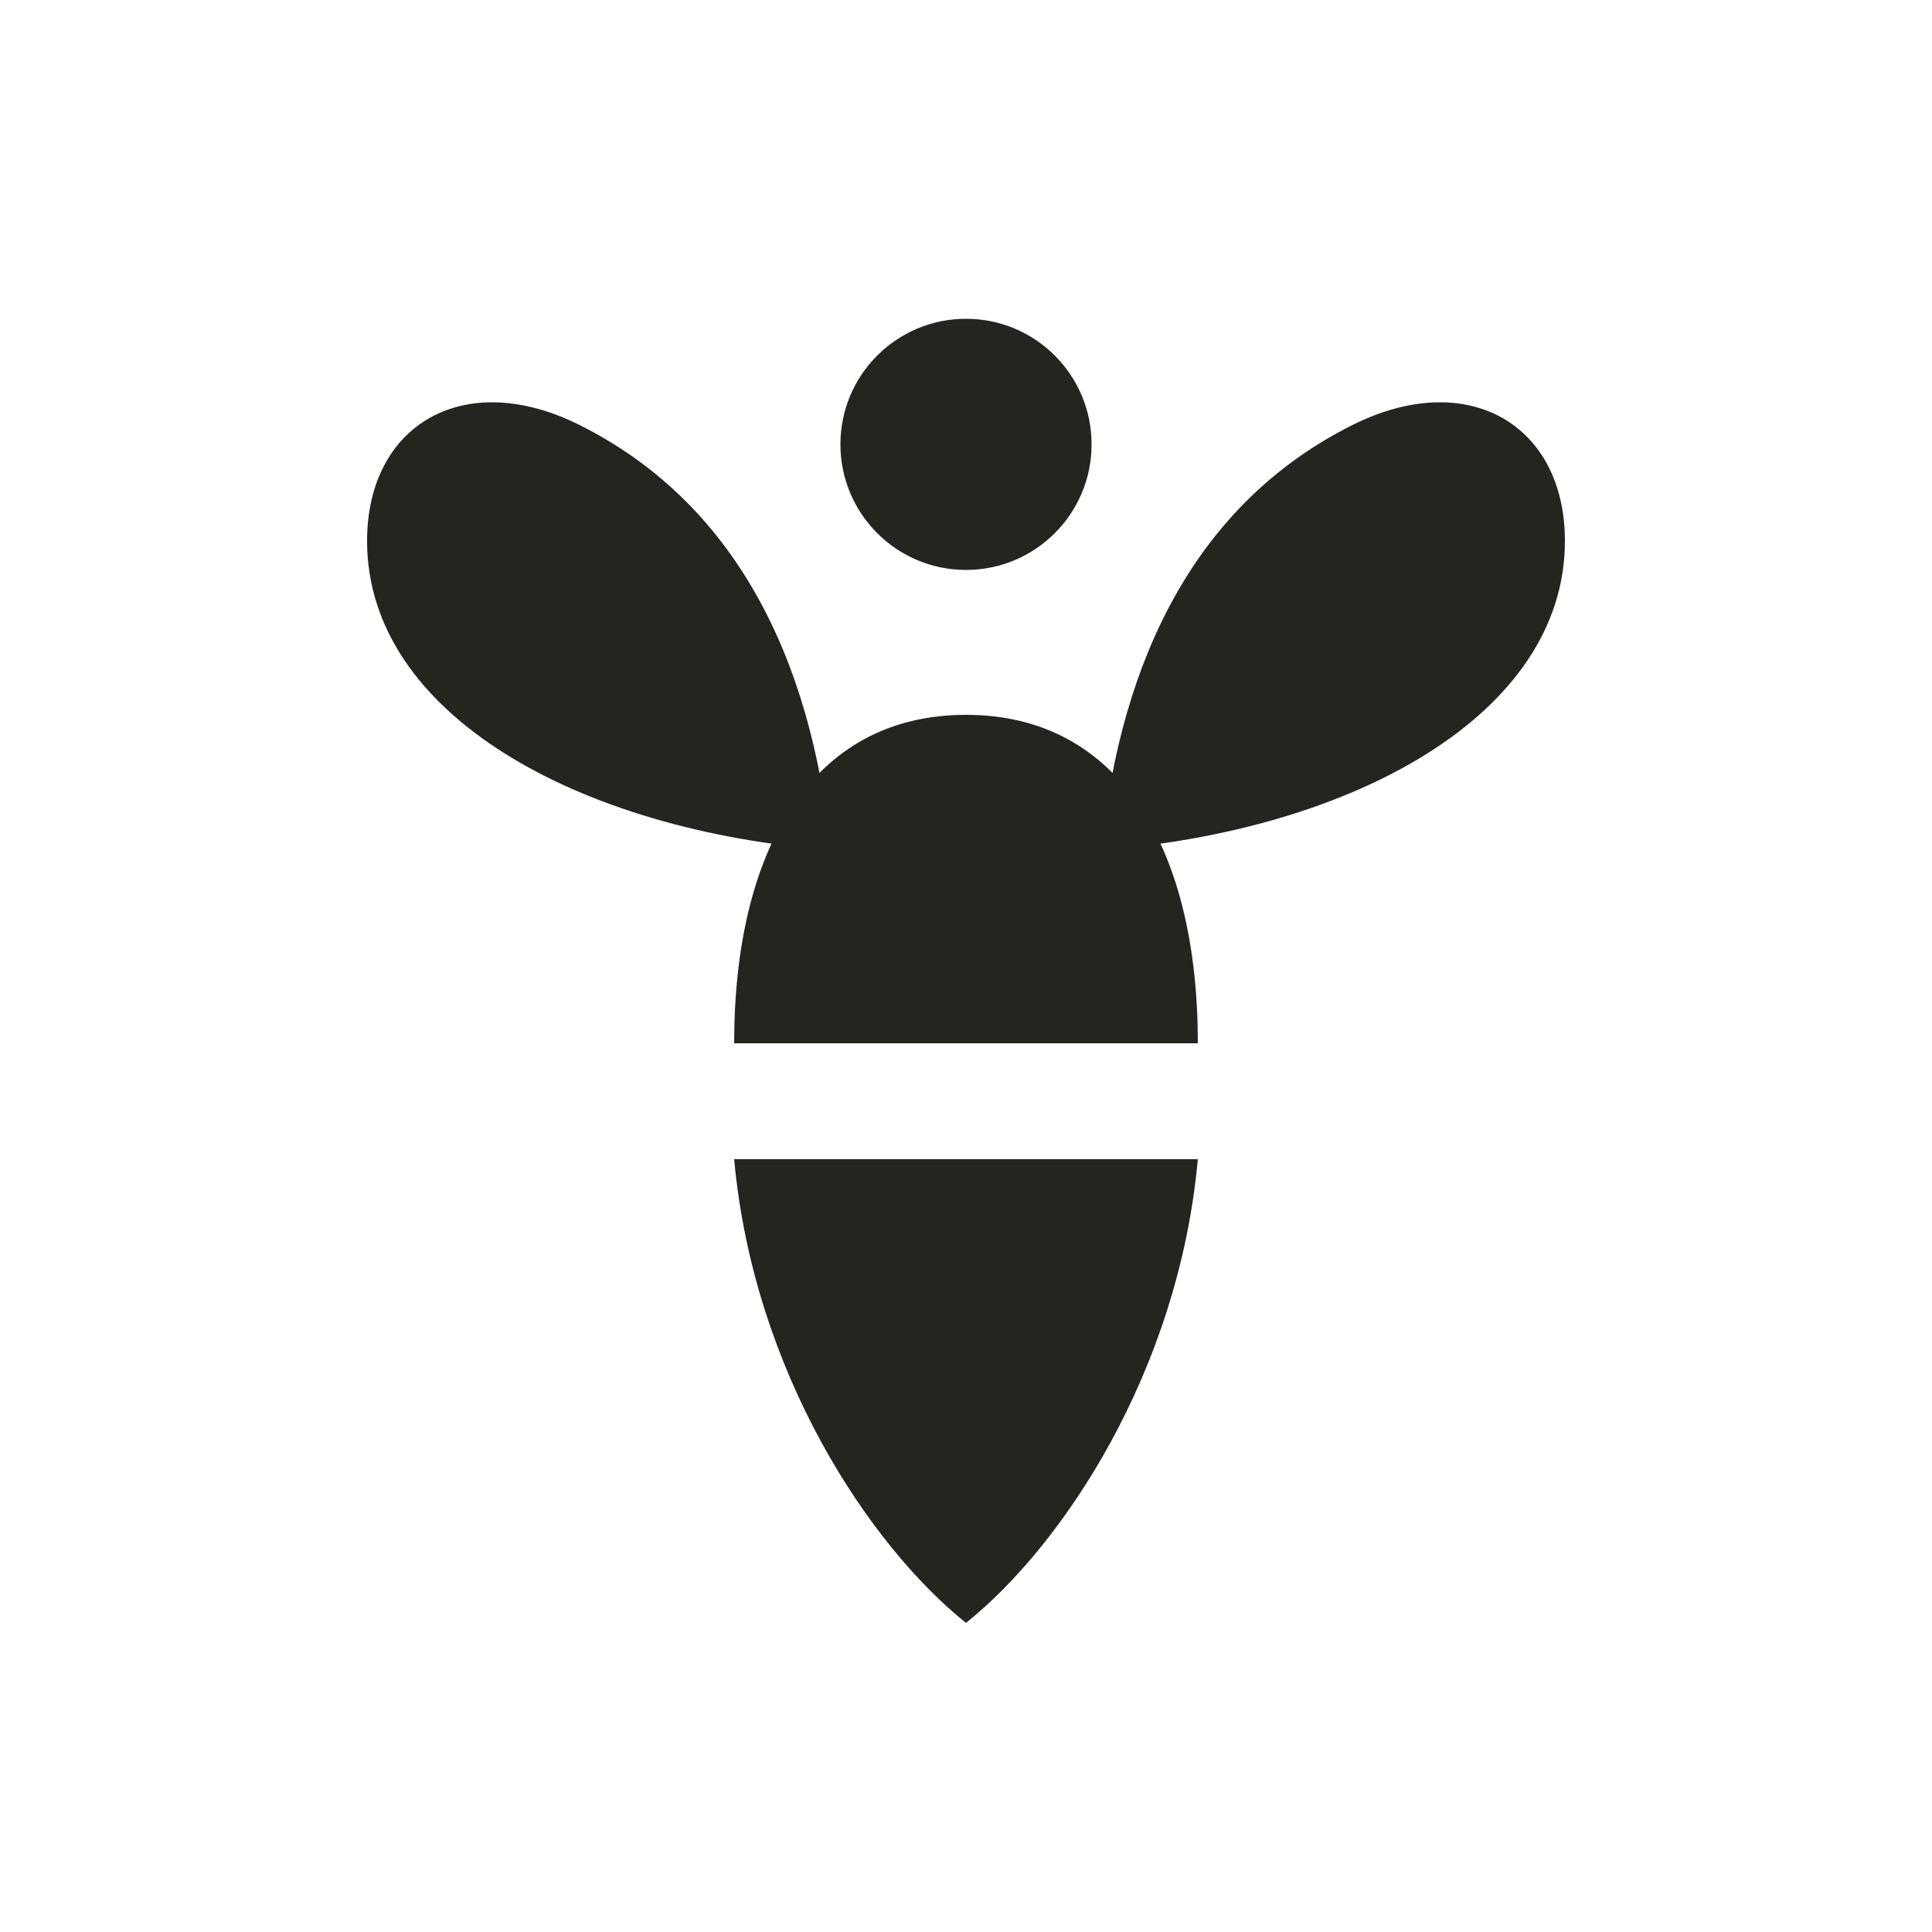
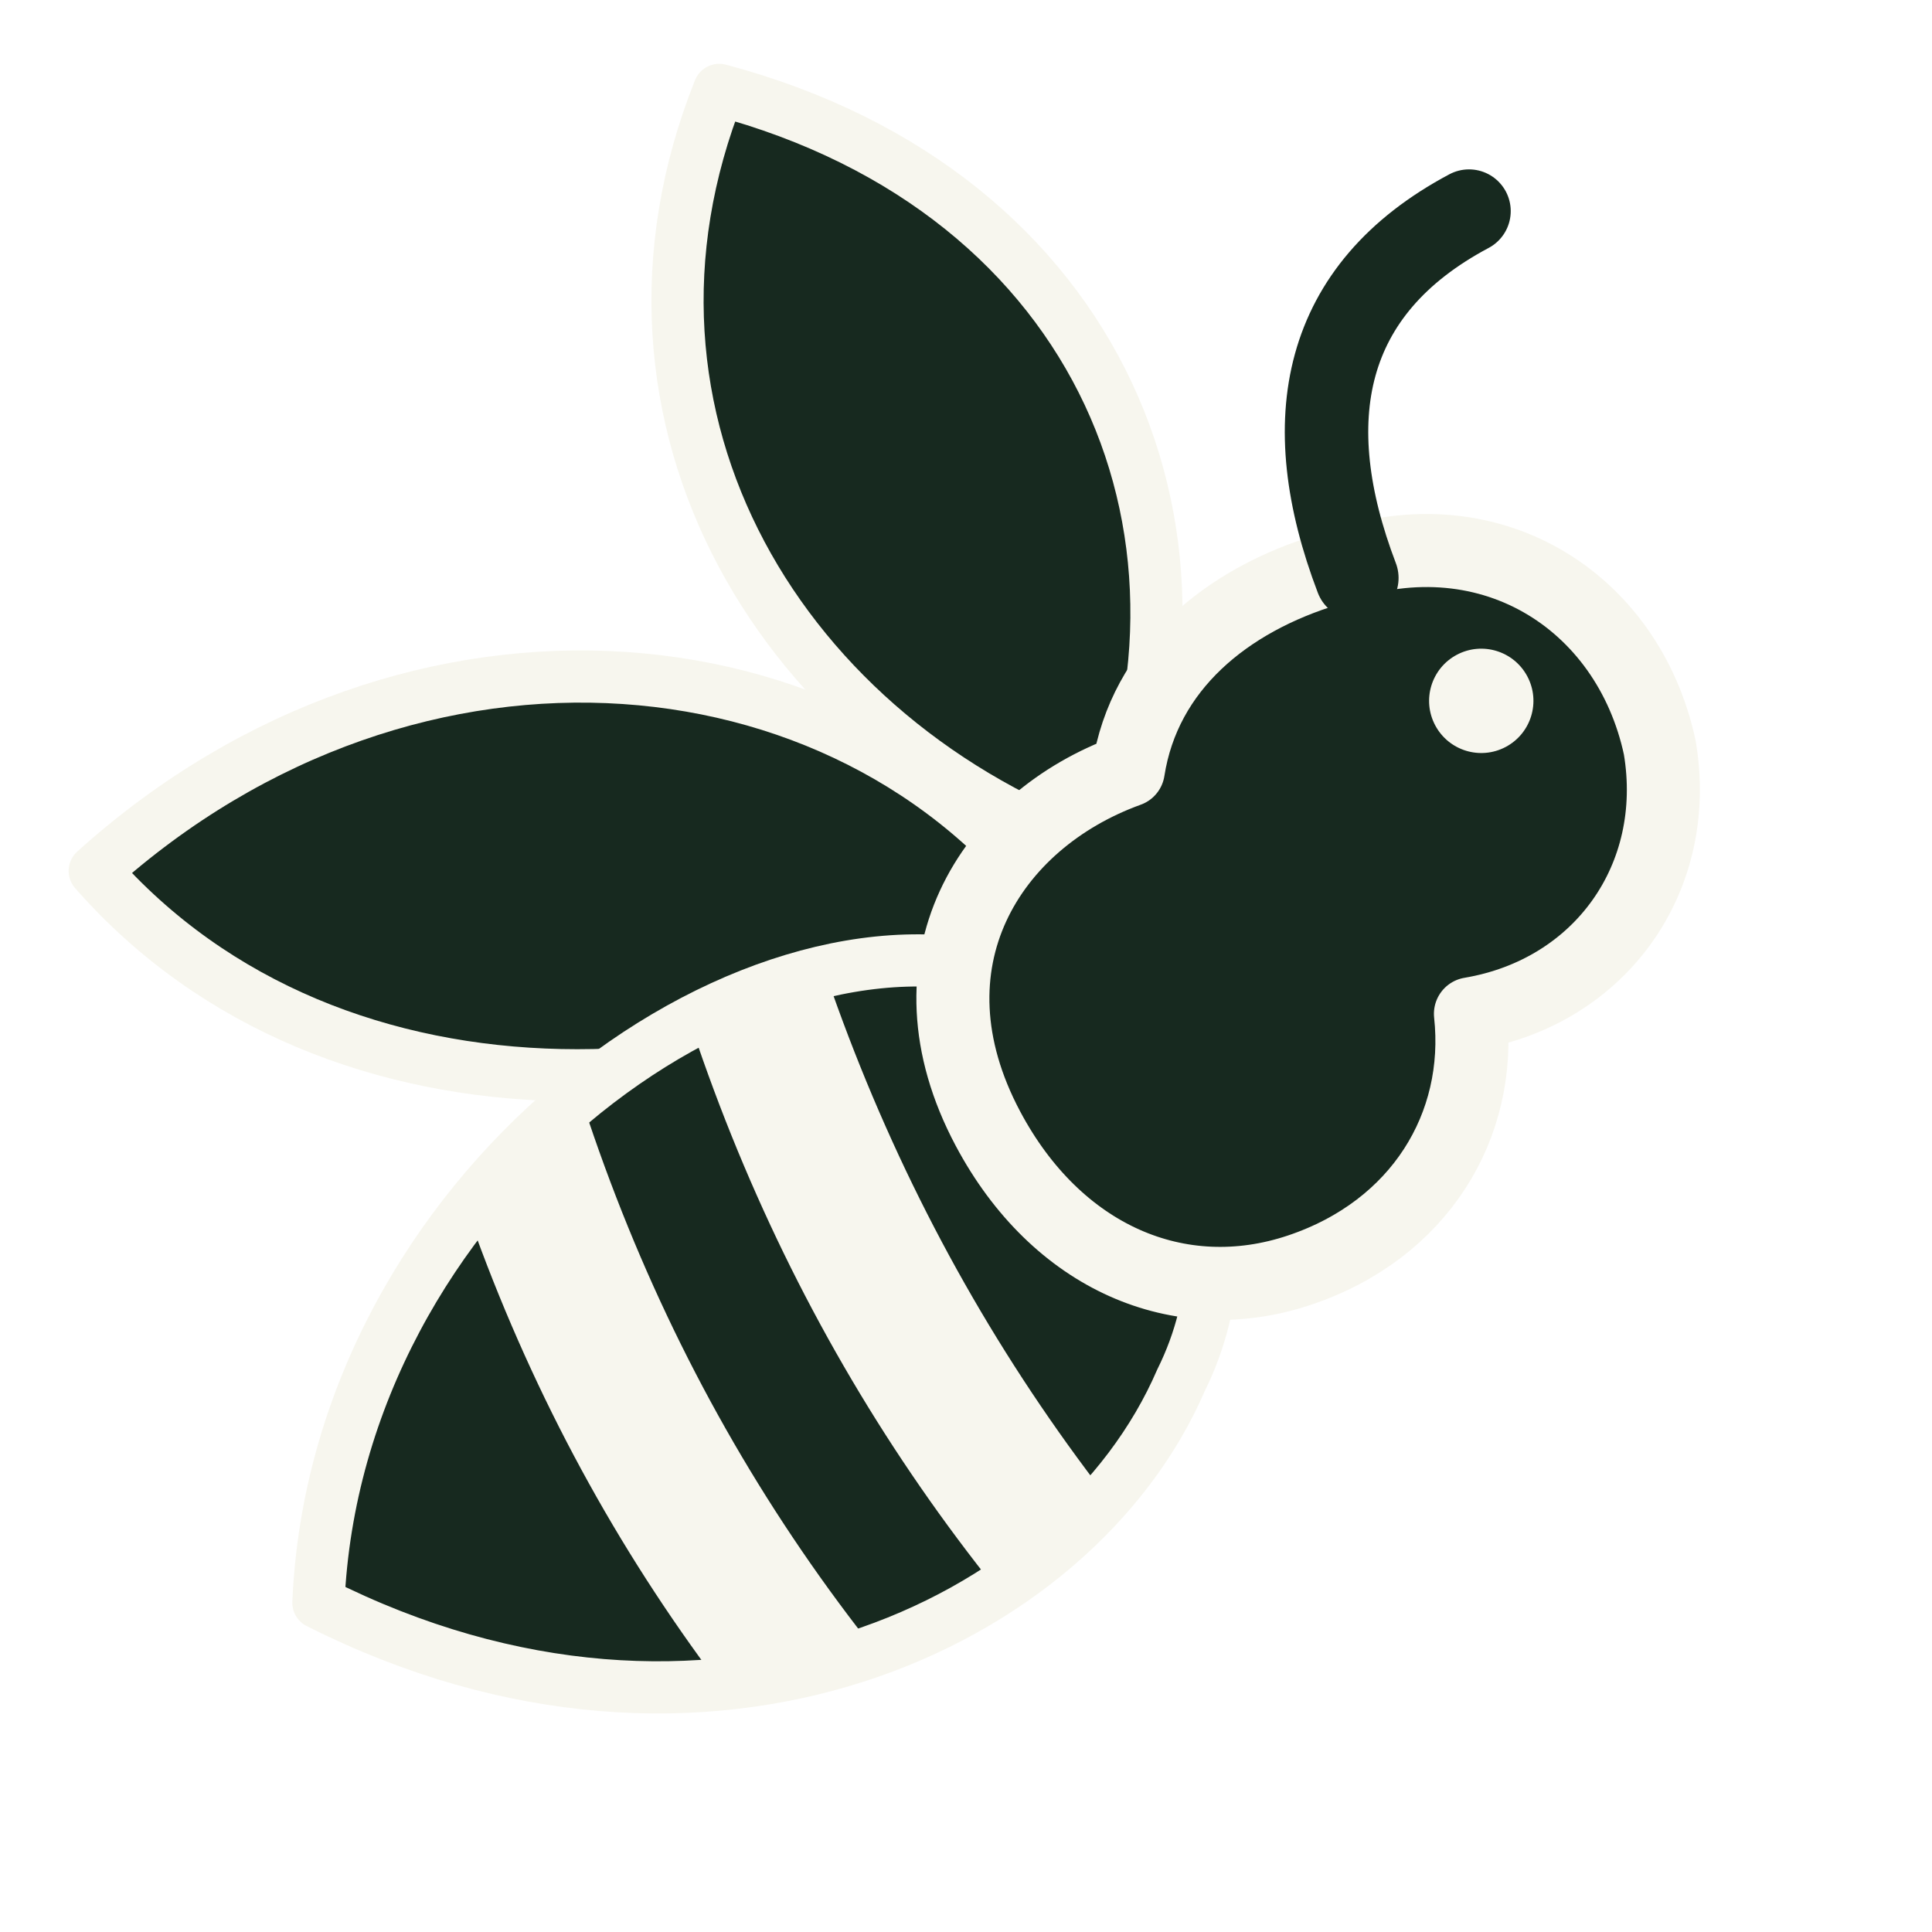
- <svg xmlns="http://www.w3.org/2000/svg" viewBox="0 0 100 100">
-   <g fill="#24251f">
-     <circle cx="50" cy="23" r="6.5" />
-     <path d="M43 44c-13-1-24-7-24-16 0-6 5-9 11-6 8 4 12 12 13 22Zm14 0c13-1 24-7 24-16 0-6-5-9-11-6-8 4-12 12-13 22Z" />
-     <path d="M50 37c-8 0-12 7-12 17h24c0-10-4-17-12-17ZM38 60h24c-1 11-7 20-12 24-5-4-11-13-12-24Z" />
+ <svg xmlns="http://www.w3.org/2000/svg" viewBox="0 0 200 200">
+   <g transform="translate(-8,4) scale(1.08) rotate(-28 100 92)">
+     <clipPath id="abd3">
+       <path d="M18,114 C38,80 86,73 105,92 C117,104 115,124 101,134 C81,150 42,148 18,114 Z" />
+     </clipPath>
+     <g fill="#17291F" stroke="#F7F6EE" stroke-width="5" stroke-linejoin="round" stroke-linecap="round">
+       <path d="M112,90 C78,94 40,76 32,42 C72,32 108,56 112,90 Z" />
+       <path d="M118,86 C96,62 94,26 120,4 C148,30 144,66 118,86 Z" />
+       <path d="M18,114 C38,80 86,73 105,92 C117,104 115,124 101,134 C81,150 42,148 18,114 Z" />
+       <path d="M54,62 Q39,112 53,160 L67,160 Q53,112 68,62 Z M80,62 Q66,112 80,160 L94,160 Q80,112 94,62 Z" fill="#F7F6EE" stroke="none" clip-path="url(#abd3)" />
+       <path d="M96,104 C96,86 110,78 124,80 C130,72 140,70 150,72 C166,74 174,88 170,102 C166,114 154,120 142,116 C138,126 128,132 116,130 C104,128 96,118 96,104 Z" stroke-width="7" />
+       <path d="M152,74 C154,58 162,48 178,48" fill="none" stroke="#17291F" stroke-width="8" />
+       <circle cx="157" cy="90" r="5" fill="#F7F6EE" stroke="none" />
+     </g>
  </g>
</svg>
